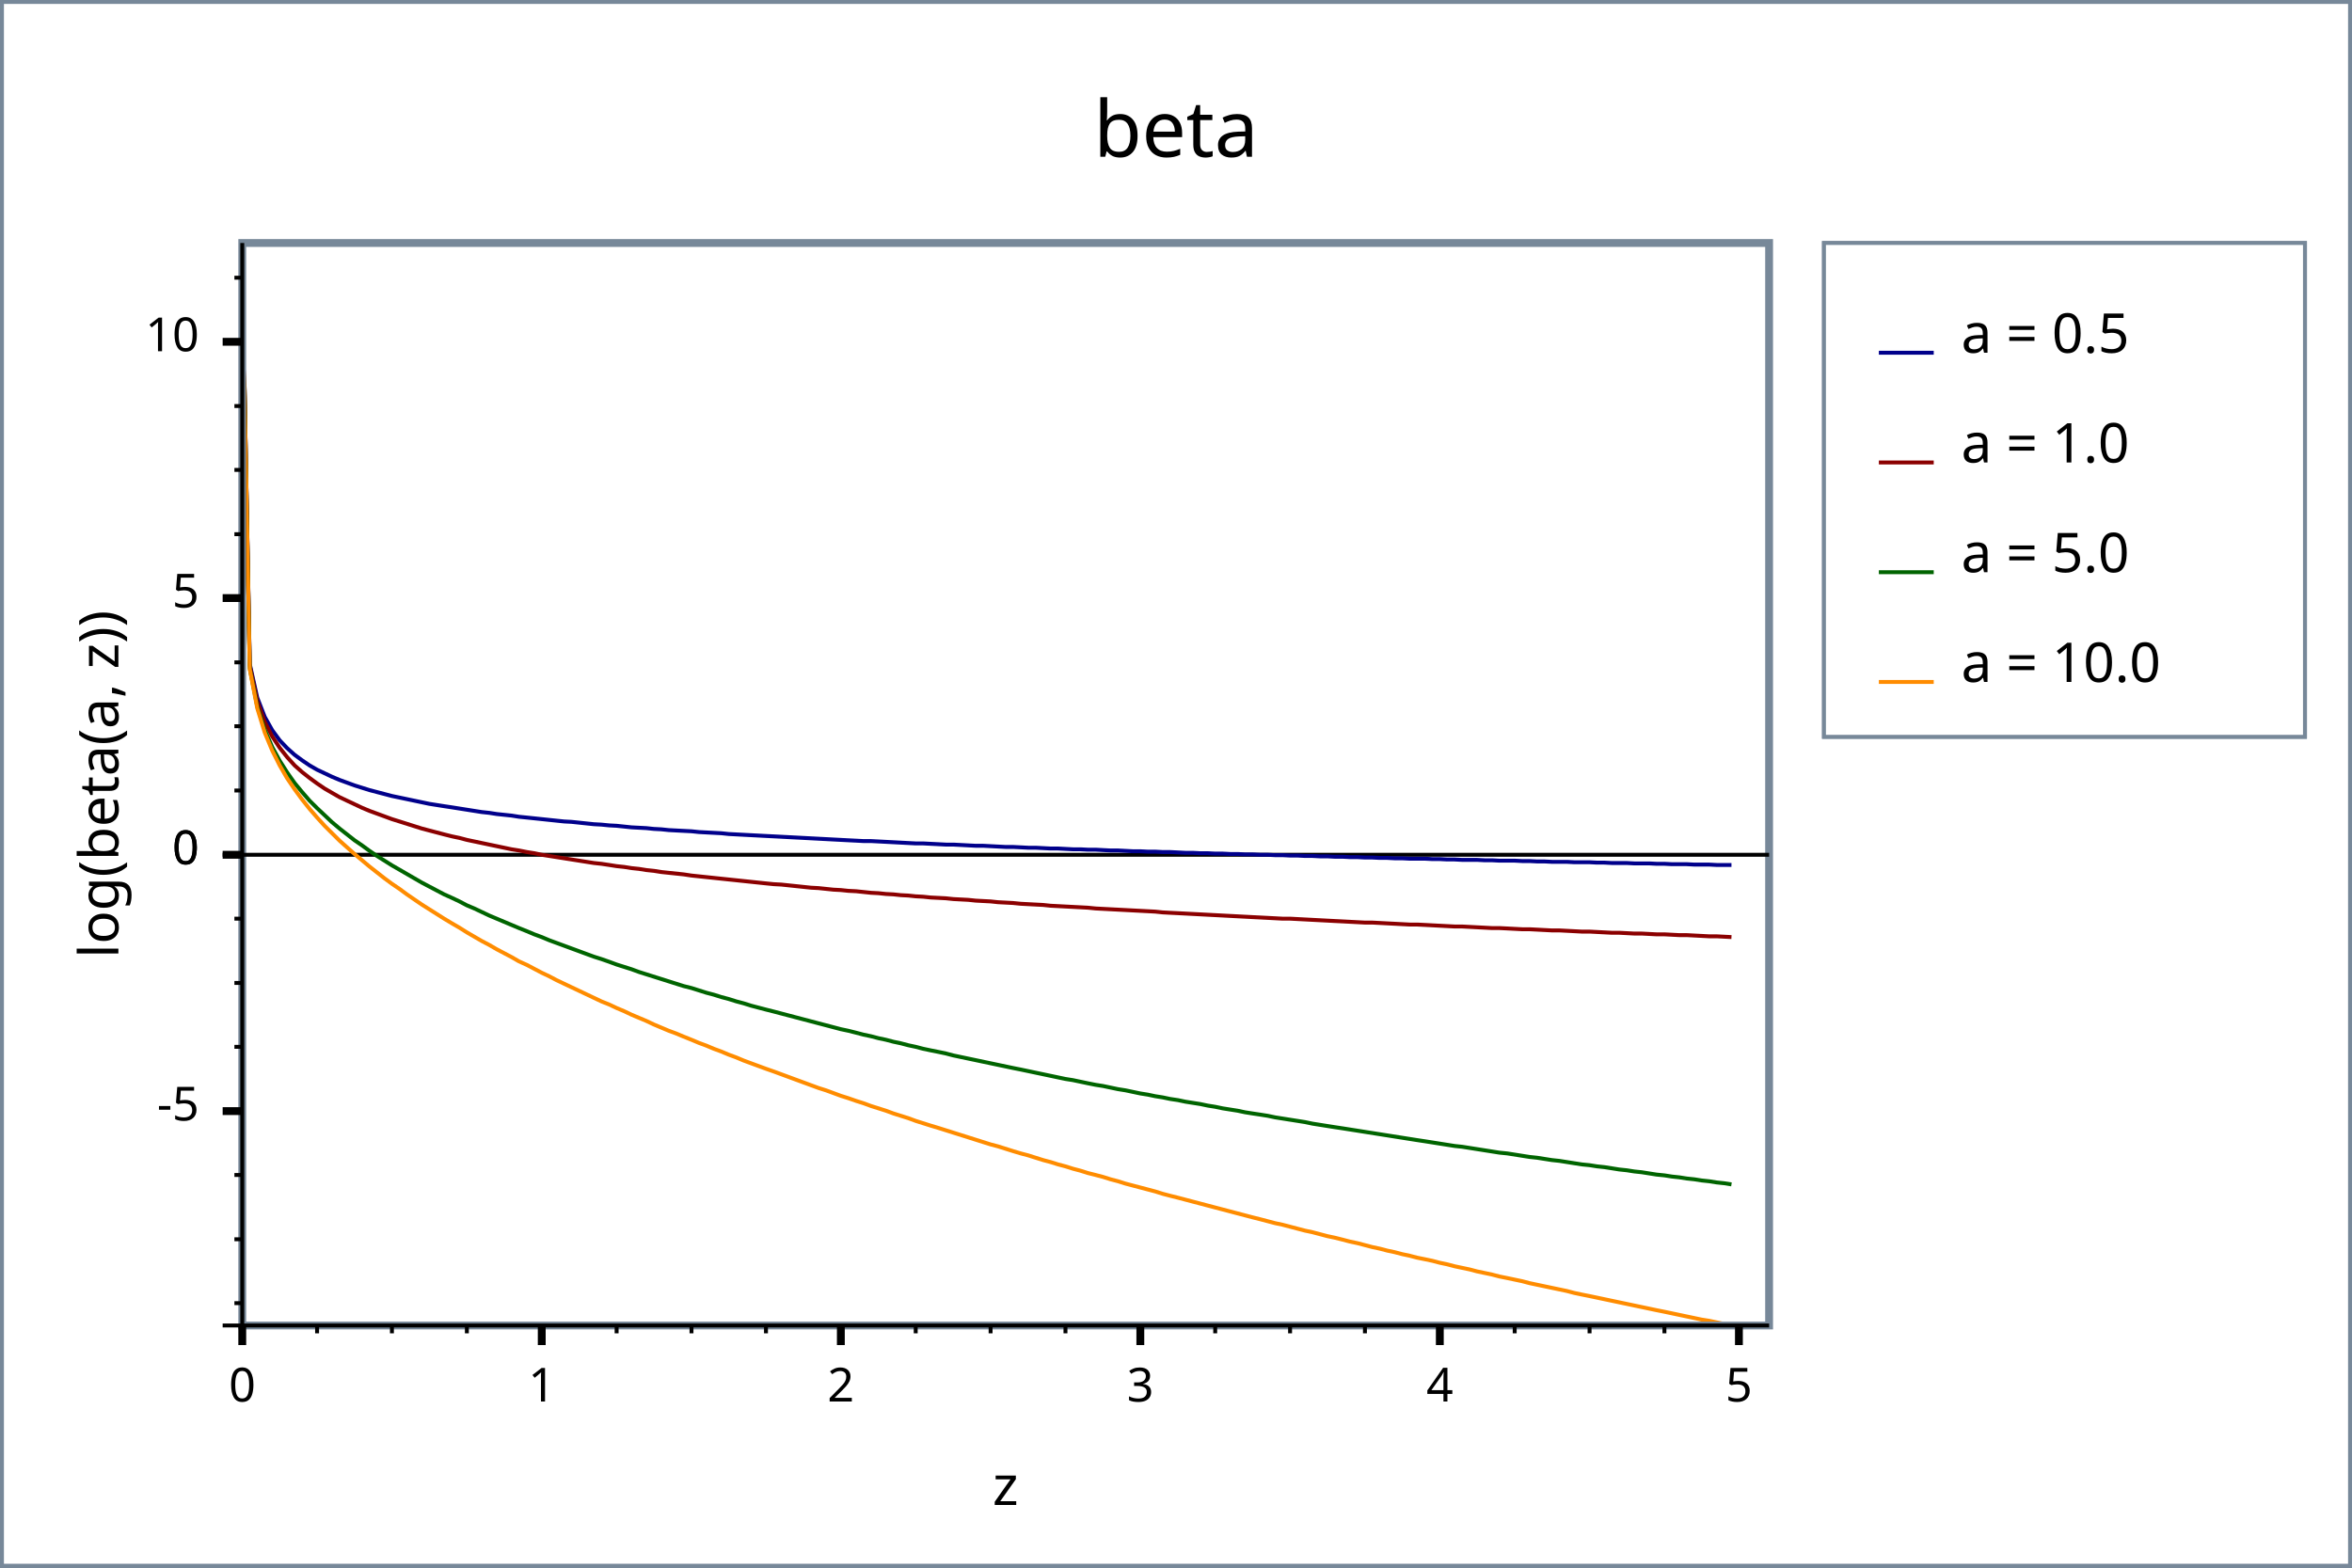
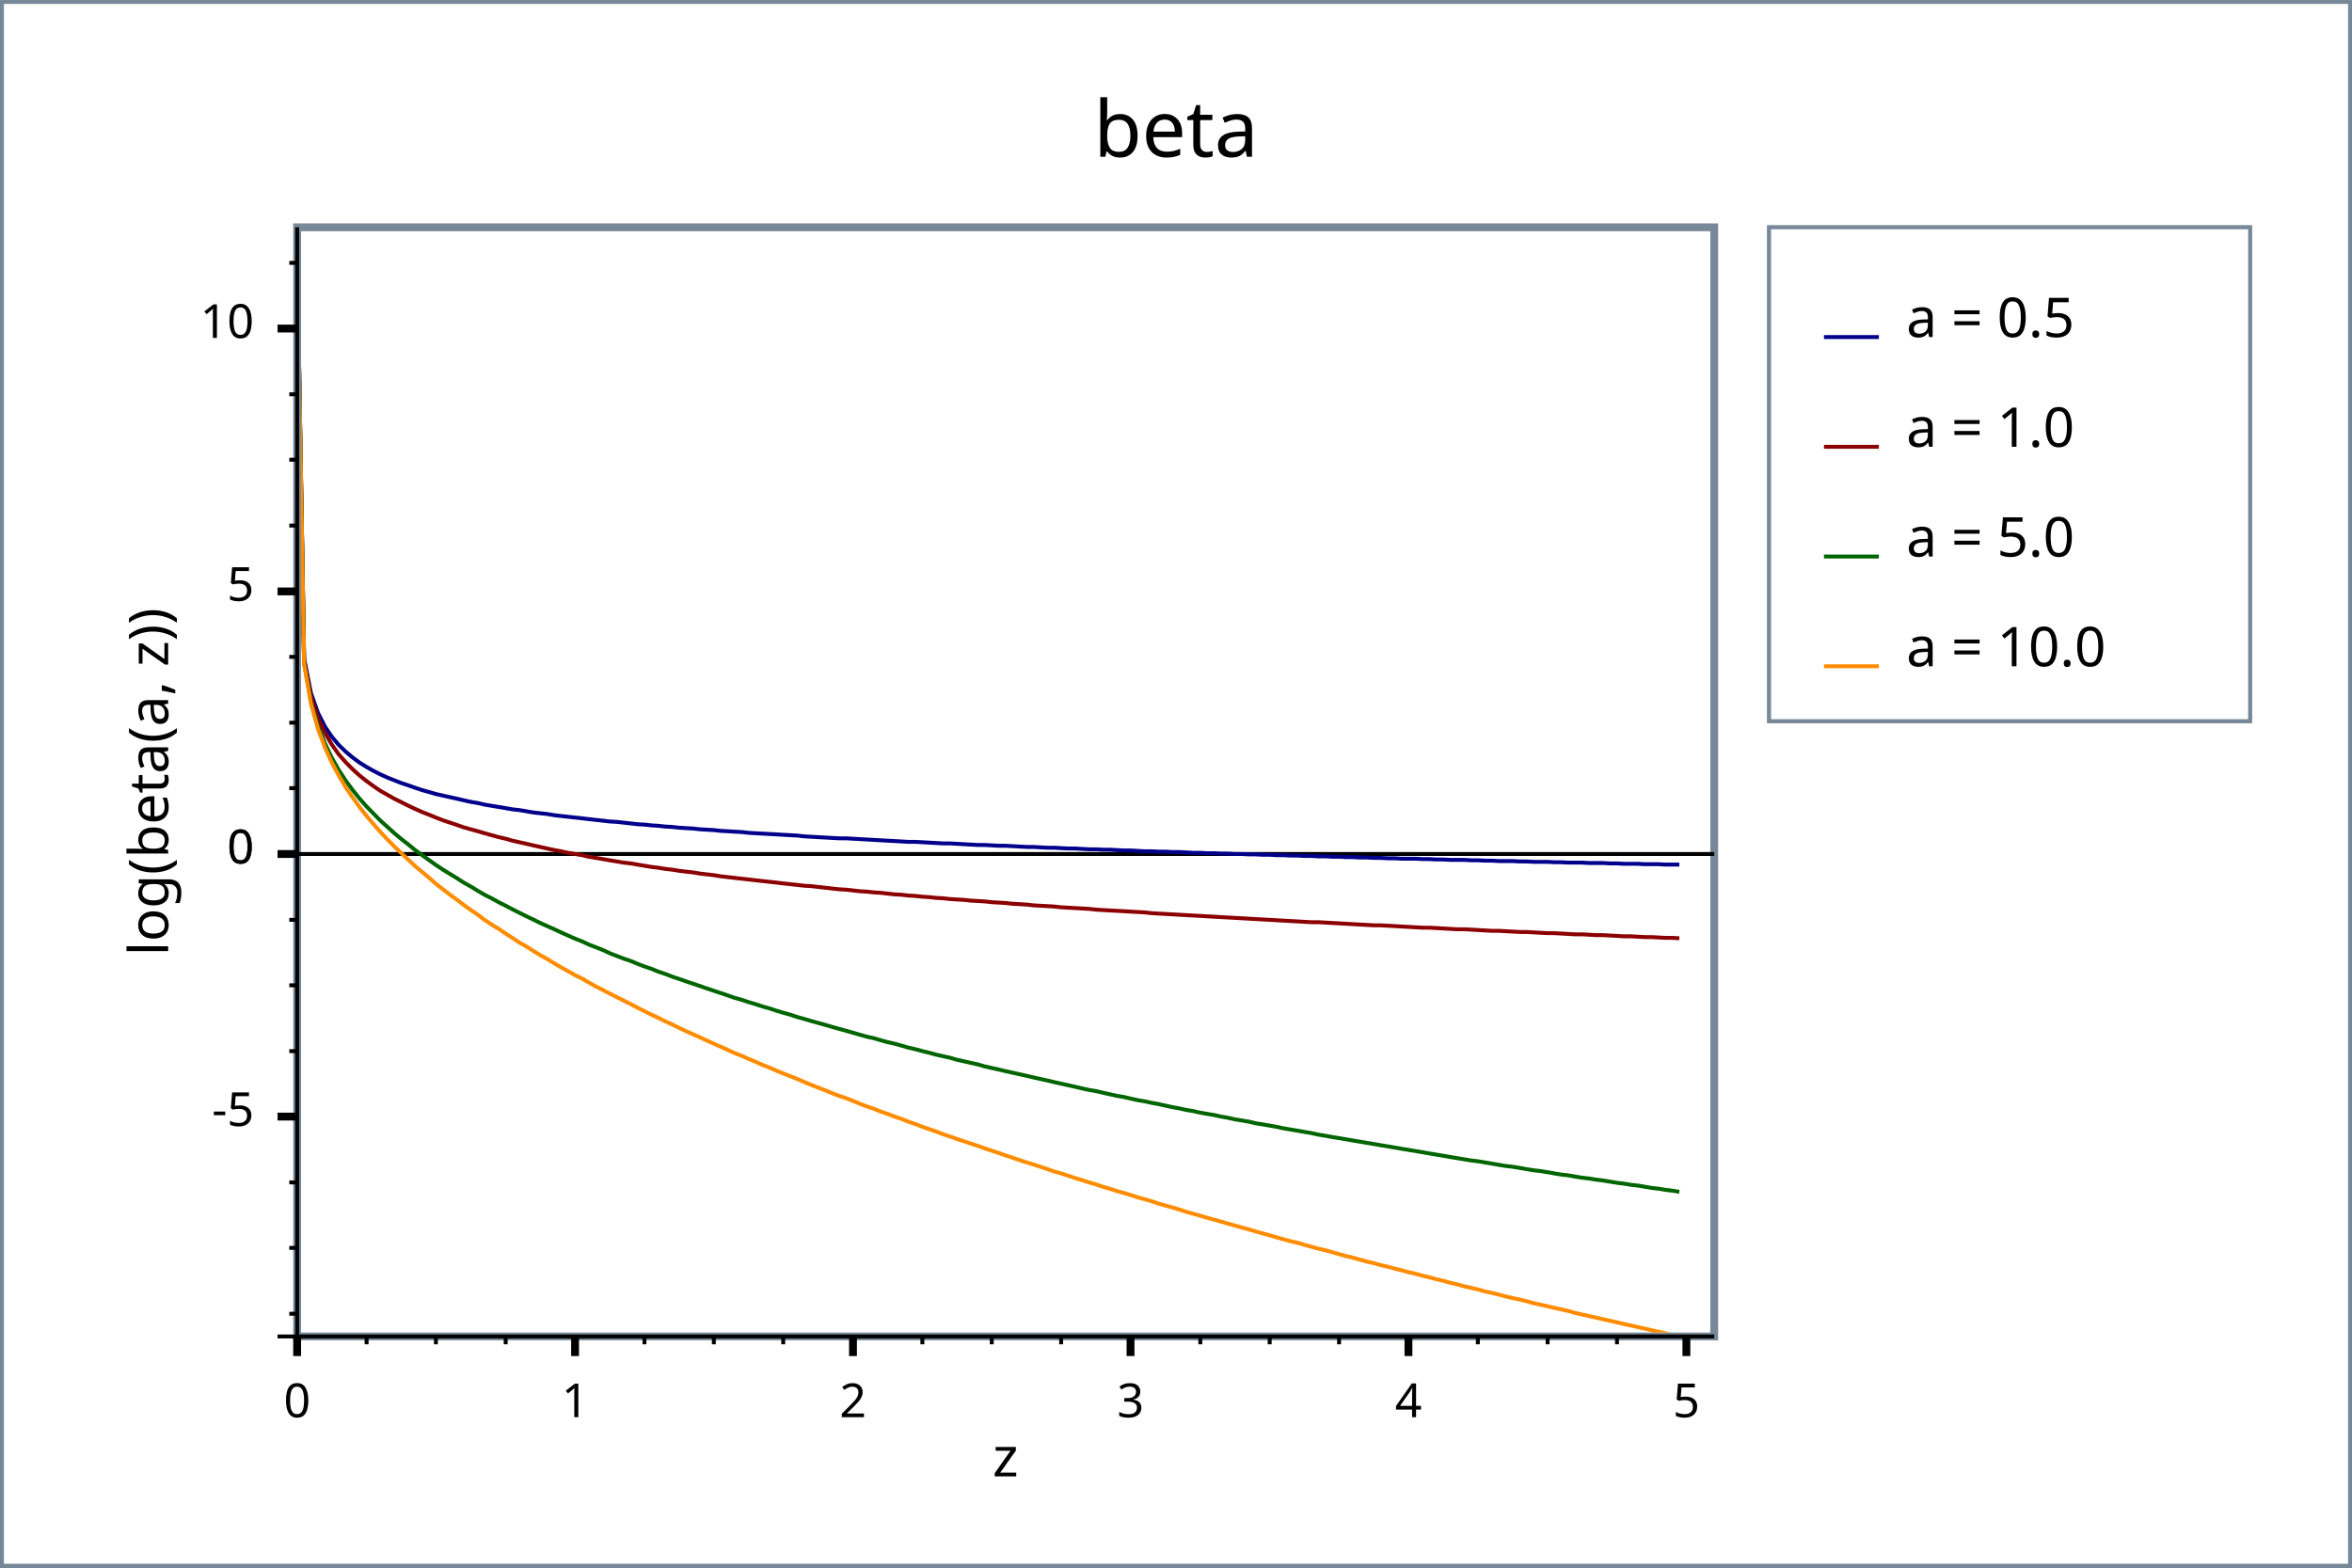
<svg xmlns="http://www.w3.org/2000/svg" width="600" height="400" version="1.1">
  <meta name="copyright" content="John Maddock" />
  <meta name="date" content="2008" />
  <clipPath id="plot_window">
-     <rect x="62.8" y="63" width="387.5" height="274.2" />
+     <rect x="76.8" y="59" width="359.5" height="281" />
  </clipPath>
  <g id="imageBackground" stroke="rgb(119,136,153)" fill="rgb(255,255,255)" stroke-width="2">
    <rect x="0" y="0" width="600" height="400" />
  </g>
  <g id="plotBackground" stroke="rgb(119,136,153)" fill="rgb(255,255,255)" stroke-width="2">
-     <rect x="61.8" y="62" width="389.5" height="276.2" />
+     <rect x="75.8" y="58" width="361.5" height="283" />
  </g>
  <g id="yMinorGrid" stroke="rgb(200,220,255)" stroke-width="0.5" />
  <g id="yMajorGrid" stroke="rgb(200,220,255)" stroke-width="1" />
  <g id="xMinorGrid" stroke="rgb(200,220,255)" stroke-width="0.5" />
  <g id="xMajorGrid" stroke="rgb(200,220,255)" stroke-width="1" />
  <g id="yAxis" stroke="rgb(0,0,0)" stroke-width="1">
-     <line x1="61.8" y1="62" x2="61.8" y2="338.2" />
+     <line x1="75.8" y1="58" x2="75.8" y2="341" />
  </g>
  <g id="xAxis" stroke="rgb(0,0,0)" stroke-width="1">
-     <line x1="56.8" y1="218.1" x2="451.3" y2="218.1" />
-     <line x1="56.8" y1="338.2" x2="451.3" y2="338.2" />
+     <line x1="70.8" y1="217.9" x2="437.3" y2="217.9" />
+     <line x1="70.8" y1="341" x2="437.3" y2="341" />
  </g>
  <g id="yMinorTicks" stroke="rgb(0,0,0)" stroke-width="1">
-     <path d="M59.8,201.7 L61.8,201.7 M59.8,185.3 L61.8,185.3 M59.8,169 L61.8,169 M59.8,136.3 L61.8,136.3 M59.8,119.9 L61.8,119.9 M59.8,103.6 L61.8,103.6 M59.8,70.86 L61.8,70.86 M59.8,218.1 L61.8,218.1 M59.8,234.4 L61.8,234.4 M59.8,250.8 L61.8,250.8 M59.8,267.1 L61.8,267.1 M59.8,283.5 L61.8,283.5 M59.8,299.8 L61.8,299.8 M59.8,316.2 L61.8,316.2 M59.8,332.5 L61.8,332.5 " fill="none" />
+     <path d="M73.8,201.1 L75.8,201.1 M73.8,184.4 L75.8,184.4 M73.8,167.6 L75.8,167.6 M73.8,134.1 L75.8,134.1 M73.8,117.3 L75.8,117.3 M73.8,100.6 L75.8,100.6 M73.8,67.07 L75.8,67.07 M73.8,217.9 L75.8,217.9 M73.8,234.7 L75.8,234.7 M73.8,251.4 L75.8,251.4 M73.8,268.2 L75.8,268.2 M73.8,284.9 L75.8,284.9 M73.8,301.7 L75.8,301.7 M73.8,318.4 L75.8,318.4 M73.8,335.2 L75.8,335.2 " fill="none" />
  </g>
  <g id="xMinorTicks" stroke="rgb(0,0,0)" stroke-width="1">
-     <path d="M80.89,338.2 L80.89,340.2 M99.98,338.2 L99.98,340.2 M119.1,338.2 L119.1,340.2 M157.3,338.2 L157.3,340.2 M176.4,338.2 L176.4,340.2 M195.4,338.2 L195.4,340.2 M233.6,338.2 L233.6,340.2 M252.7,338.2 L252.7,340.2 M271.8,338.2 L271.8,340.2 M310,338.2 L310,340.2 M329.1,338.2 L329.1,340.2 M348.2,338.2 L348.2,340.2 M386.4,338.2 L386.4,340.2 M405.5,338.2 L405.5,340.2 M424.6,338.2 L424.6,340.2 " fill="none" />
+     <path d="M93.52,341 L93.52,343 M111.2,341 L111.2,343 M129,341 L129,343 M164.4,341 L164.4,343 M182.1,341 L182.1,343 M199.8,341 L199.8,343 M235.3,341 L235.3,343 M253,341 L253,343 M270.7,341 L270.7,343 M306.2,341 L306.2,343 M323.9,341 L323.9,343 M341.6,341 L341.6,343 M377,341 L377,343 M394.8,341 L394.8,343 M412.5,341 L412.5,343 " fill="none" />
  </g>
  <g id="yMajorTicks" stroke="rgb(0,0,0)" stroke-width="2">
-     <path d="M56.8,218.1 L61.8,218.1 M56.8,152.6 L61.8,152.6 M56.8,87.21 L61.8,87.21 M56.8,218.1 L61.8,218.1 M56.8,283.5 L61.8,283.5 " fill="none" />
+     <path d="M70.8,217.9 L75.8,217.9 M70.8,150.9 L75.8,150.9 M70.8,83.83 L75.8,83.83 M70.8,217.9 L75.8,217.9 M70.8,284.9 L75.8,284.9 " fill="none" />
  </g>
  <g id="xMajorTicks" stroke="rgb(0,0,0)" stroke-width="2">
-     <path d="M61.8,338.2 L61.8,343.2 M138.2,338.2 L138.2,343.2 M214.5,338.2 L214.5,343.2 M290.9,338.2 L290.9,343.2 M367.3,338.2 L367.3,343.2 M443.6,338.2 L443.6,343.2 " fill="none" />
+     <path d="M75.8,341 L75.8,346 M146.7,341 L146.7,346 M217.6,341 L217.6,346 M288.4,341 L288.4,346 M359.3,341 L359.3,346 M430.2,341 L430.2,346 " fill="none" />
  </g>
-   <g id="plotLabels">
-     <text x="61.8" y="357.6" text-anchor="middle" font-size="12" font-family="Verdana">0</text>
-     <text x="138.2" y="357.6" text-anchor="middle" font-size="12" font-family="Verdana">1</text>
-     <text x="214.5" y="357.6" text-anchor="middle" font-size="12" font-family="Verdana">2</text>
-     <text x="290.9" y="357.6" text-anchor="middle" font-size="12" font-family="Verdana">3</text>
-     <text x="367.3" y="357.6" text-anchor="middle" font-size="12" font-family="Verdana">4</text>
-     <text x="443.6" y="357.6" text-anchor="middle" font-size="12" font-family="Verdana">5</text>
-     <text x="50.8" y="220.5" text-anchor="end" font-size="12" font-family="Verdana">0</text>
-     <text x="50.8" y="155" text-anchor="end" font-size="12" font-family="Verdana">5</text>
-     <text x="50.8" y="89.61" text-anchor="end" font-size="12" font-family="Verdana">10</text>
-     <text x="50.8" y="220.5" text-anchor="end" font-size="12" font-family="Verdana">0</text>
-     <text x="50.8" y="285.9" text-anchor="end" font-size="12" font-family="Verdana">-5</text>
+   <g id="xTicksValues">
+     <text x="75.8" y="361.6" text-anchor="middle" font-size="12" font-family="Verdana">0</text>
+     <text x="146.7" y="361.6" text-anchor="middle" font-size="12" font-family="Verdana">1</text>
+     <text x="217.6" y="361.6" text-anchor="middle" font-size="12" font-family="Verdana">2</text>
+     <text x="288.4" y="361.6" text-anchor="middle" font-size="12" font-family="Verdana">3</text>
+     <text x="359.3" y="361.6" text-anchor="middle" font-size="12" font-family="Verdana">4</text>
+     <text x="430.2" y="361.6" text-anchor="middle" font-size="12" font-family="Verdana">5</text>
+   </g>
+   <g id="yTicksValues">
+     <text x="64.8" y="220.3" text-anchor="end" font-size="12" font-family="Verdana">0</text>
+     <text x="64.8" y="153.3" text-anchor="end" font-size="12" font-family="Verdana">5</text>
+     <text x="64.8" y="86.23" text-anchor="end" font-size="12" font-family="Verdana">10</text>
+     <text x="64.8" y="220.3" text-anchor="end" font-size="12" font-family="Verdana">0</text>
+     <text x="64.8" y="287.3" text-anchor="end" font-size="12" font-family="Verdana">-5</text>
  </g>
  <g id="yLabel">
-     <text x="30.2" y="200.1" text-anchor="middle" transform="rotate(-90 30.2 200.1 )" font-size="14" font-family="Verdana">log(beta(a, z))</text>
+     <text x="42.9" y="199.5" text-anchor="middle" transform="rotate(-90 42.9 199.5 )" font-size="14" font-family="Verdana">log(beta(a, z))</text>
  </g>
  <g id="xLabel">
-     <text x="256.5" y="384" text-anchor="middle" font-size="14" font-family="Verdana">z</text>
+     <text x="256.5" y="376.7" text-anchor="middle" font-size="14" font-family="Verdana">z</text>
  </g>
  <g id="plotLines" stroke-width="2">
    <g clip-path="url(#plot_window)" stroke="rgb(0,0,139)" stroke-width="1">
-       <path d="M61.8,67.42 L63.71,169.4 L65.62,178 L67.53,182.9 L69.44,186.3 L71.35,188.9 L73.26,190.9 L75.16,192.6 L77.07,194 L78.98,195.3 L80.89,196.4 L82.8,197.3 L84.71,198.2 L86.62,199 L88.53,199.7 L90.44,200.4 L92.35,201 L94.26,201.6 L96.17,202.1 L98.08,202.6 L99.98,203.1 L101.9,203.5 L103.8,203.9 L105.7,204.3 L107.6,204.7 L109.5,205.1 L111.4,205.4 L113.3,205.7 L115.3,206 L117.2,206.3 L119.1,206.6 L121,206.9 L122.9,207.2 L124.8,207.4 L126.7,207.7 L128.6,207.9 L130.5,208.1 L132.4,208.4 L134.4,208.6 L136.3,208.8 L138.2,209 L140.1,209.2 L142,209.4 L143.9,209.6 L145.8,209.7 L147.7,209.9 L149.6,210.1 L151.5,210.3 L153.4,210.4 L155.4,210.6 L157.3,210.7 L159.2,210.9 L161.1,211.1 L163,211.2 L164.9,211.3 L166.8,211.5 L168.7,211.6 L170.6,211.8 L172.5,211.9 L174.4,212 L176.4,212.1 L178.3,212.3 L180.2,212.4 L182.1,212.5 L184,212.6 L185.9,212.8 L187.8,212.9 L189.7,213 L191.6,213.1 L193.5,213.2 L195.4,213.3 L197.4,213.4 L199.3,213.5 L201.2,213.6 L203.1,213.7 L205,213.8 L206.9,213.9 L208.8,214 L210.7,214.1 L212.6,214.2 L214.5,214.3 L216.4,214.4 L218.4,214.5 L220.3,214.6 L222.2,214.6 L224.1,214.7 L226,214.8 L227.9,214.9 L229.8,215 L231.7,215.1 L233.6,215.2 L235.5,215.2 L237.4,215.3 L239.4,215.4 L241.3,215.5 L243.2,215.5 L245.1,215.6 L247,215.7 L248.9,215.8 L250.8,215.8 L252.7,215.9 L254.6,216 L256.5,216.1 L258.4,216.1 L260.4,216.2 L262.3,216.3 L264.2,216.3 L266.1,216.4 L268,216.5 L269.9,216.5 L271.8,216.6 L273.7,216.7 L275.6,216.7 L277.5,216.8 L279.5,216.8 L281.4,216.9 L283.3,217 L285.2,217 L287.1,217.1 L289,217.2 L290.9,217.2 L292.8,217.3 L294.7,217.3 L296.6,217.4 L298.5,217.4 L300.5,217.5 L302.4,217.6 L304.3,217.6 L306.2,217.7 L308.1,217.7 L310,217.8 L311.9,217.8 L313.8,217.9 L315.7,217.9 L317.6,218 L319.5,218 L321.5,218.1 L323.4,218.1 L325.3,218.2 L327.2,218.2 L329.1,218.3 L331,218.3 L332.9,218.4 L334.8,218.4 L336.7,218.5 L338.6,218.5 L340.5,218.6 L342.5,218.6 L344.4,218.7 L346.3,218.7 L348.2,218.8 L350.1,218.8 L352,218.9 L353.9,218.9 L355.8,219 L357.7,219 L359.6,219.1 L361.5,219.1 L363.5,219.1 L365.4,219.2 L367.3,219.2 L369.2,219.3 L371.1,219.3 L373,219.4 L374.9,219.4 L376.8,219.4 L378.7,219.5 L380.6,219.5 L382.5,219.6 L384.5,219.6 L386.4,219.6 L388.3,219.7 L390.2,219.7 L392.1,219.8 L394,219.8 L395.9,219.9 L397.8,219.9 L399.7,219.9 L401.6,220 L403.5,220 L405.5,220 L407.4,220.1 L409.3,220.1 L411.2,220.2 L413.1,220.2 L415,220.2 L416.9,220.3 L418.8,220.3 L420.7,220.3 L422.6,220.4 L424.6,220.4 L426.5,220.5 L428.4,220.5 L430.3,220.5 L432.2,220.6 L434.1,220.6 L436,220.6 L437.9,220.7 L439.8,220.7 L441.7,220.7 " fill="none" />
+       <path d="M75.8,63.55 L77.57,168 L79.34,176.9 L81.12,181.9 L82.89,185.4 L84.66,188 L86.43,190.1 L88.2,191.8 L89.98,193.3 L91.75,194.6 L93.52,195.7 L95.29,196.7 L97.06,197.6 L98.84,198.4 L100.6,199.1 L102.4,199.8 L104.2,200.4 L105.9,201 L107.7,201.6 L109.5,202.1 L111.2,202.6 L113,203 L114.8,203.4 L116.6,203.8 L118.3,204.2 L120.1,204.6 L121.9,204.9 L123.6,205.3 L125.4,205.6 L127.2,205.9 L129,206.2 L130.7,206.5 L132.5,206.7 L134.3,207 L136,207.3 L137.8,207.5 L139.6,207.7 L141.4,208 L143.1,208.2 L144.9,208.4 L146.7,208.6 L148.5,208.8 L150.2,209 L152,209.2 L153.8,209.4 L155.5,209.6 L157.3,209.7 L159.1,209.9 L160.9,210.1 L162.6,210.3 L164.4,210.4 L166.2,210.6 L167.9,210.7 L169.7,210.9 L171.5,211 L173.3,211.2 L175,211.3 L176.8,211.4 L178.6,211.6 L180.3,211.7 L182.1,211.8 L183.9,212 L185.7,212.1 L187.4,212.2 L189.2,212.3 L191,212.5 L192.7,212.6 L194.5,212.7 L196.3,212.8 L198.1,212.9 L199.8,213 L201.6,213.1 L203.4,213.2 L205.2,213.4 L206.9,213.5 L208.7,213.6 L210.5,213.7 L212.2,213.8 L214,213.9 L215.8,213.9 L217.6,214 L219.3,214.1 L221.1,214.2 L222.9,214.3 L224.6,214.4 L226.4,214.5 L228.2,214.6 L230,214.7 L231.7,214.8 L233.5,214.8 L235.3,214.9 L237,215 L238.8,215.1 L240.6,215.2 L242.4,215.2 L244.1,215.3 L245.9,215.4 L247.7,215.5 L249.5,215.6 L251.2,215.6 L253,215.7 L254.8,215.8 L256.5,215.8 L258.3,215.9 L260.1,216 L261.9,216.1 L263.6,216.1 L265.4,216.2 L267.2,216.3 L268.9,216.3 L270.7,216.4 L272.5,216.5 L274.3,216.5 L276,216.6 L277.8,216.7 L279.6,216.7 L281.3,216.8 L283.1,216.8 L284.9,216.9 L286.7,217 L288.4,217 L290.2,217.1 L292,217.2 L293.8,217.2 L295.5,217.3 L297.3,217.3 L299.1,217.4 L300.8,217.4 L302.6,217.5 L304.4,217.6 L306.2,217.6 L307.9,217.7 L309.7,217.7 L311.5,217.8 L313.2,217.8 L315,217.9 L316.8,217.9 L318.6,218 L320.3,218 L322.1,218.1 L323.9,218.1 L325.6,218.2 L327.4,218.2 L329.2,218.3 L331,218.3 L332.7,218.4 L334.5,218.4 L336.3,218.5 L338.1,218.5 L339.8,218.6 L341.6,218.6 L343.4,218.7 L345.1,218.7 L346.9,218.8 L348.7,218.8 L350.5,218.9 L352.2,218.9 L354,219 L355.8,219 L357.5,219.1 L359.3,219.1 L361.1,219.1 L362.9,219.2 L364.6,219.2 L366.4,219.3 L368.2,219.3 L369.9,219.4 L371.7,219.4 L373.5,219.4 L375.3,219.5 L377,219.5 L378.8,219.6 L380.6,219.6 L382.3,219.7 L384.1,219.7 L385.9,219.7 L387.7,219.8 L389.4,219.8 L391.2,219.9 L393,219.9 L394.8,219.9 L396.5,220 L398.3,220 L400.1,220.1 L401.8,220.1 L403.6,220.1 L405.4,220.2 L407.2,220.2 L408.9,220.2 L410.7,220.3 L412.5,220.3 L414.2,220.4 L416,220.4 L417.8,220.4 L419.6,220.5 L421.3,220.5 L423.1,220.5 L424.9,220.6 L426.6,220.6 L428.4,220.6 " fill="none" />
    </g>
    <g clip-path="url(#plot_window)" stroke="rgb(139,0,0)" stroke-width="1">
-       <path d="M61.8,67.42 L63.71,169.8 L65.62,178.9 L67.53,184.2 L69.44,187.9 L71.35,190.8 L73.26,193.2 L75.16,195.3 L77.07,197 L78.98,198.5 L80.89,199.9 L82.8,201.2 L84.71,202.3 L86.62,203.4 L88.53,204.3 L90.44,205.2 L92.35,206.1 L94.26,206.9 L96.17,207.6 L98.08,208.3 L99.98,209 L101.9,209.6 L103.8,210.2 L105.7,210.8 L107.6,211.4 L109.5,211.9 L111.4,212.4 L113.3,212.9 L115.3,213.4 L117.2,213.8 L119.1,214.3 L121,214.7 L122.9,215.1 L124.8,215.5 L126.7,215.9 L128.6,216.3 L130.5,216.7 L132.4,217 L134.4,217.4 L136.3,217.7 L138.2,218.1 L140.1,218.4 L142,218.7 L143.9,219 L145.8,219.3 L147.7,219.6 L149.6,219.9 L151.5,220.2 L153.4,220.4 L155.4,220.7 L157.3,221 L159.2,221.2 L161.1,221.5 L163,221.7 L164.9,222 L166.8,222.2 L168.7,222.5 L170.6,222.7 L172.5,222.9 L174.4,223.1 L176.4,223.4 L178.3,223.6 L180.2,223.8 L182.1,224 L184,224.2 L185.9,224.4 L187.8,224.6 L189.7,224.8 L191.6,225 L193.5,225.2 L195.4,225.4 L197.4,225.6 L199.3,225.7 L201.2,225.9 L203.1,226.1 L205,226.3 L206.9,226.5 L208.8,226.6 L210.7,226.8 L212.6,227 L214.5,227.1 L216.4,227.3 L218.4,227.4 L220.3,227.6 L222.2,227.8 L224.1,227.9 L226,228.1 L227.9,228.2 L229.8,228.4 L231.7,228.5 L233.6,228.7 L235.5,228.8 L237.4,229 L239.4,229.1 L241.3,229.2 L243.2,229.4 L245.1,229.5 L247,229.6 L248.9,229.8 L250.8,229.9 L252.7,230 L254.6,230.2 L256.5,230.3 L258.4,230.4 L260.4,230.6 L262.3,230.7 L264.2,230.8 L266.1,230.9 L268,231.1 L269.9,231.2 L271.8,231.3 L273.7,231.4 L275.6,231.5 L277.5,231.6 L279.5,231.8 L281.4,231.9 L283.3,232 L285.2,232.1 L287.1,232.2 L289,232.3 L290.9,232.4 L292.8,232.5 L294.7,232.6 L296.6,232.8 L298.5,232.9 L300.5,233 L302.4,233.1 L304.3,233.2 L306.2,233.3 L308.1,233.4 L310,233.5 L311.9,233.6 L313.8,233.7 L315.7,233.8 L317.6,233.9 L319.5,234 L321.5,234.1 L323.4,234.2 L325.3,234.3 L327.2,234.4 L329.1,234.4 L331,234.5 L332.9,234.6 L334.8,234.7 L336.7,234.8 L338.6,234.9 L340.5,235 L342.5,235.1 L344.4,235.2 L346.3,235.3 L348.2,235.4 L350.1,235.4 L352,235.5 L353.9,235.6 L355.8,235.7 L357.7,235.8 L359.6,235.9 L361.5,235.9 L363.5,236 L365.4,236.1 L367.3,236.2 L369.2,236.3 L371.1,236.4 L373,236.4 L374.9,236.5 L376.8,236.6 L378.7,236.7 L380.6,236.8 L382.5,236.8 L384.5,236.9 L386.4,237 L388.3,237.1 L390.2,237.1 L392.1,237.2 L394,237.3 L395.9,237.4 L397.8,237.4 L399.7,237.5 L401.6,237.6 L403.5,237.7 L405.5,237.7 L407.4,237.8 L409.3,237.9 L411.2,238 L413.1,238 L415,238.1 L416.9,238.2 L418.8,238.2 L420.7,238.3 L422.6,238.4 L424.6,238.4 L426.5,238.5 L428.4,238.6 L430.3,238.6 L432.2,238.7 L434.1,238.8 L436,238.9 L437.9,238.9 L439.8,239 L441.7,239.1 " fill="none" />
+       <path d="M75.8,63.55 L77.57,168.4 L79.34,177.7 L81.12,183.2 L82.89,187 L84.66,190 L86.43,192.5 L88.2,194.5 L89.98,196.3 L91.75,197.9 L93.52,199.3 L95.29,200.6 L97.06,201.8 L98.84,202.8 L100.6,203.8 L102.4,204.7 L104.2,205.6 L105.9,206.4 L107.7,207.2 L109.5,207.9 L111.2,208.6 L113,209.3 L114.8,209.9 L116.6,210.5 L118.3,211.1 L120.1,211.6 L121.9,212.1 L123.6,212.6 L125.4,213.1 L127.2,213.6 L129,214 L130.7,214.5 L132.5,214.9 L134.3,215.3 L136,215.7 L137.8,216.1 L139.6,216.5 L141.4,216.9 L143.1,217.2 L144.9,217.6 L146.7,217.9 L148.5,218.2 L150.2,218.6 L152,218.9 L153.8,219.2 L155.5,219.5 L157.3,219.8 L159.1,220.1 L160.9,220.3 L162.6,220.6 L164.4,220.9 L166.2,221.2 L167.9,221.4 L169.7,221.7 L171.5,221.9 L173.3,222.2 L175,222.4 L176.8,222.6 L178.6,222.9 L180.3,223.1 L182.1,223.3 L183.9,223.6 L185.7,223.8 L187.4,224 L189.2,224.2 L191,224.4 L192.7,224.6 L194.5,224.8 L196.3,225 L198.1,225.2 L199.8,225.4 L201.6,225.6 L203.4,225.8 L205.2,226 L206.9,226.1 L208.7,226.3 L210.5,226.5 L212.2,226.7 L214,226.9 L215.8,227 L217.6,227.2 L219.3,227.4 L221.1,227.5 L222.9,227.7 L224.6,227.8 L226.4,228 L228.2,228.2 L230,228.3 L231.7,228.5 L233.5,228.6 L235.3,228.8 L237,228.9 L238.8,229.1 L240.6,229.2 L242.4,229.4 L244.1,229.5 L245.9,229.6 L247.7,229.8 L249.5,229.9 L251.2,230 L253,230.2 L254.8,230.3 L256.5,230.4 L258.3,230.6 L260.1,230.7 L261.9,230.8 L263.6,231 L265.4,231.1 L267.2,231.2 L268.9,231.3 L270.7,231.5 L272.5,231.6 L274.3,231.7 L276,231.8 L277.8,231.9 L279.6,232.1 L281.3,232.2 L283.1,232.3 L284.9,232.4 L286.7,232.5 L288.4,232.6 L290.2,232.7 L292,232.8 L293.8,233 L295.5,233.1 L297.3,233.2 L299.1,233.3 L300.8,233.4 L302.6,233.5 L304.4,233.6 L306.2,233.7 L307.9,233.8 L309.7,233.9 L311.5,234 L313.2,234.1 L315,234.2 L316.8,234.3 L318.6,234.4 L320.3,234.5 L322.1,234.6 L323.9,234.7 L325.6,234.8 L327.4,234.9 L329.2,235 L331,235.1 L332.7,235.2 L334.5,235.3 L336.3,235.3 L338.1,235.4 L339.8,235.5 L341.6,235.6 L343.4,235.7 L345.1,235.8 L346.9,235.9 L348.7,236 L350.5,236.1 L352.2,236.1 L354,236.2 L355.8,236.3 L357.5,236.4 L359.3,236.5 L361.1,236.6 L362.9,236.7 L364.6,236.7 L366.4,236.8 L368.2,236.9 L369.9,237 L371.7,237.1 L373.5,237.1 L375.3,237.2 L377,237.3 L378.8,237.4 L380.6,237.5 L382.3,237.5 L384.1,237.6 L385.9,237.7 L387.7,237.8 L389.4,237.8 L391.2,237.9 L393,238 L394.8,238.1 L396.5,238.1 L398.3,238.2 L400.1,238.3 L401.8,238.4 L403.6,238.4 L405.4,238.5 L407.2,238.6 L408.9,238.6 L410.7,238.7 L412.5,238.8 L414.2,238.9 L416,238.9 L417.8,239 L419.6,239.1 L421.3,239.1 L423.1,239.2 L424.9,239.3 L426.6,239.3 L428.4,239.4 " fill="none" />
    </g>
    <g clip-path="url(#plot_window)" stroke="rgb(0,100,0)" stroke-width="1">
-       <path d="M61.8,67.42 L63.71,170.5 L65.62,180.2 L67.53,186.2 L69.44,190.6 L71.35,194.1 L73.26,197.1 L75.16,199.8 L77.07,202.1 L78.98,204.3 L80.89,206.2 L82.8,208 L84.71,209.8 L86.62,211.4 L88.53,212.9 L90.44,214.4 L92.35,215.7 L94.26,217.1 L96.17,218.4 L98.08,219.6 L99.98,220.8 L101.9,221.9 L103.8,223 L105.7,224.1 L107.6,225.2 L109.5,226.2 L111.4,227.2 L113.3,228.2 L115.3,229.1 L117.2,230 L119.1,231 L121,231.8 L122.9,232.7 L124.8,233.6 L126.7,234.4 L128.6,235.2 L130.5,236 L132.4,236.8 L134.4,237.6 L136.3,238.4 L138.2,239.1 L140.1,239.9 L142,240.6 L143.9,241.3 L145.8,242 L147.7,242.7 L149.6,243.4 L151.5,244.1 L153.4,244.7 L155.4,245.4 L157.3,246.1 L159.2,246.7 L161.1,247.3 L163,248 L164.9,248.6 L166.8,249.2 L168.7,249.8 L170.6,250.4 L172.5,251 L174.4,251.6 L176.4,252.1 L178.3,252.7 L180.2,253.3 L182.1,253.8 L184,254.4 L185.9,254.9 L187.8,255.5 L189.7,256 L191.6,256.6 L193.5,257.1 L195.4,257.6 L197.4,258.1 L199.3,258.6 L201.2,259.1 L203.1,259.6 L205,260.1 L206.9,260.6 L208.8,261.1 L210.7,261.6 L212.6,262.1 L214.5,262.6 L216.4,263 L218.4,263.5 L220.3,264 L222.2,264.4 L224.1,264.9 L226,265.3 L227.9,265.8 L229.8,266.2 L231.7,266.7 L233.6,267.1 L235.5,267.6 L237.4,268 L239.4,268.4 L241.3,268.8 L243.2,269.3 L245.1,269.7 L247,270.1 L248.9,270.5 L250.8,270.9 L252.7,271.3 L254.6,271.7 L256.5,272.1 L258.4,272.5 L260.4,272.9 L262.3,273.3 L264.2,273.7 L266.1,274.1 L268,274.5 L269.9,274.9 L271.8,275.3 L273.7,275.6 L275.6,276 L277.5,276.4 L279.5,276.8 L281.4,277.1 L283.3,277.5 L285.2,277.9 L287.1,278.2 L289,278.6 L290.9,279 L292.8,279.3 L294.7,279.7 L296.6,280 L298.5,280.4 L300.5,280.7 L302.4,281.1 L304.3,281.4 L306.2,281.7 L308.1,282.1 L310,282.4 L311.9,282.8 L313.8,283.1 L315.7,283.4 L317.6,283.8 L319.5,284.1 L321.5,284.4 L323.4,284.7 L325.3,285.1 L327.2,285.4 L329.1,285.7 L331,286 L332.9,286.3 L334.8,286.7 L336.7,287 L338.6,287.3 L340.5,287.6 L342.5,287.9 L344.4,288.2 L346.3,288.5 L348.2,288.8 L350.1,289.1 L352,289.4 L353.9,289.7 L355.8,290 L357.7,290.3 L359.6,290.6 L361.5,290.9 L363.5,291.2 L365.4,291.5 L367.3,291.8 L369.2,292.1 L371.1,292.4 L373,292.6 L374.9,292.9 L376.8,293.2 L378.7,293.5 L380.6,293.8 L382.5,294.1 L384.5,294.3 L386.4,294.6 L388.3,294.9 L390.2,295.2 L392.1,295.4 L394,295.7 L395.9,296 L397.8,296.2 L399.7,296.5 L401.6,296.8 L403.5,297.1 L405.5,297.3 L407.4,297.6 L409.3,297.8 L411.2,298.1 L413.1,298.4 L415,298.6 L416.9,298.9 L418.8,299.1 L420.7,299.4 L422.6,299.7 L424.6,299.9 L426.5,300.2 L428.4,300.4 L430.3,300.7 L432.2,300.9 L434.1,301.2 L436,301.4 L437.9,301.7 L439.8,301.9 L441.7,302.2 " fill="none" />
+       <path d="M75.8,63.55 L77.57,169.1 L79.34,179.1 L81.12,185.2 L82.89,189.7 L84.66,193.4 L86.43,196.5 L88.2,199.2 L89.98,201.6 L91.75,203.8 L93.52,205.8 L95.29,207.6 L97.06,209.4 L98.84,211 L100.6,212.6 L102.4,214.1 L104.2,215.5 L105.9,216.9 L107.7,218.2 L109.5,219.5 L111.2,220.7 L113,221.9 L114.8,223 L116.6,224.1 L118.3,225.2 L120.1,226.2 L121.9,227.3 L123.6,228.3 L125.4,229.2 L127.2,230.2 L129,231.1 L130.7,232 L132.5,232.9 L134.3,233.8 L136,234.6 L137.8,235.5 L139.6,236.3 L141.4,237.1 L143.1,237.9 L144.9,238.7 L146.7,239.5 L148.5,240.2 L150.2,241 L152,241.7 L153.8,242.4 L155.5,243.2 L157.3,243.9 L159.1,244.6 L160.9,245.2 L162.6,245.9 L164.4,246.6 L166.2,247.2 L167.9,247.9 L169.7,248.5 L171.5,249.2 L173.3,249.8 L175,250.4 L176.8,251 L178.6,251.6 L180.3,252.2 L182.1,252.8 L183.9,253.4 L185.7,254 L187.4,254.6 L189.2,255.1 L191,255.7 L192.7,256.2 L194.5,256.8 L196.3,257.3 L198.1,257.9 L199.8,258.4 L201.6,258.9 L203.4,259.5 L205.2,260 L206.9,260.5 L208.7,261 L210.5,261.5 L212.2,262 L214,262.5 L215.8,263 L217.6,263.5 L219.3,264 L221.1,264.5 L222.9,264.9 L224.6,265.4 L226.4,265.9 L228.2,266.3 L230,266.8 L231.7,267.3 L233.5,267.7 L235.3,268.2 L237,268.6 L238.8,269.1 L240.6,269.5 L242.4,269.9 L244.1,270.4 L245.9,270.8 L247.7,271.2 L249.5,271.6 L251.2,272.1 L253,272.5 L254.8,272.9 L256.5,273.3 L258.3,273.7 L260.1,274.1 L261.9,274.5 L263.6,274.9 L265.4,275.3 L267.2,275.7 L268.9,276.1 L270.7,276.5 L272.5,276.9 L274.3,277.3 L276,277.7 L277.8,278.1 L279.6,278.4 L281.3,278.8 L283.1,279.2 L284.9,279.6 L286.7,279.9 L288.4,280.3 L290.2,280.7 L292,281 L293.8,281.4 L295.5,281.7 L297.3,282.1 L299.1,282.5 L300.8,282.8 L302.6,283.2 L304.4,283.5 L306.2,283.9 L307.9,284.2 L309.7,284.5 L311.5,284.9 L313.2,285.2 L315,285.6 L316.8,285.9 L318.6,286.2 L320.3,286.6 L322.1,286.9 L323.9,287.2 L325.6,287.5 L327.4,287.9 L329.2,288.2 L331,288.5 L332.7,288.8 L334.5,289.1 L336.3,289.5 L338.1,289.8 L339.8,290.1 L341.6,290.4 L343.4,290.7 L345.1,291 L346.9,291.3 L348.7,291.6 L350.5,291.9 L352.2,292.2 L354,292.5 L355.8,292.8 L357.5,293.1 L359.3,293.4 L361.1,293.7 L362.9,294 L364.6,294.3 L366.4,294.6 L368.2,294.9 L369.9,295.2 L371.7,295.5 L373.5,295.8 L375.3,296.1 L377,296.3 L378.8,296.6 L380.6,296.9 L382.3,297.2 L384.1,297.5 L385.9,297.7 L387.7,298 L389.4,298.3 L391.2,298.6 L393,298.8 L394.8,299.1 L396.5,299.4 L398.3,299.7 L400.1,299.9 L401.8,300.2 L403.6,300.5 L405.4,300.7 L407.2,301 L408.9,301.2 L410.7,301.5 L412.5,301.8 L414.2,302 L416,302.3 L417.8,302.5 L419.6,302.8 L421.3,303.1 L423.1,303.3 L424.9,303.6 L426.6,303.8 L428.4,304.1 " fill="none" />
    </g>
    <g clip-path="url(#plot_window)" stroke="rgb(255,140,0)" stroke-width="1">
-       <path d="M61.8,67.42 L63.71,170.7 L65.62,180.7 L67.53,186.9 L69.44,191.5 L71.35,195.3 L73.26,198.6 L75.16,201.4 L77.07,204 L78.98,206.4 L80.89,208.6 L82.8,210.7 L84.71,212.6 L86.62,214.5 L88.53,216.2 L90.44,217.9 L92.35,219.5 L94.26,221.1 L96.17,222.6 L98.08,224.1 L99.98,225.5 L101.9,226.8 L103.8,228.2 L105.7,229.5 L107.6,230.8 L109.5,232 L111.4,233.2 L113.3,234.4 L115.3,235.6 L117.2,236.7 L119.1,237.9 L121,239 L122.9,240.1 L124.8,241.1 L126.7,242.2 L128.6,243.2 L130.5,244.2 L132.4,245.3 L134.4,246.2 L136.3,247.2 L138.2,248.2 L140.1,249.1 L142,250.1 L143.9,251 L145.8,251.9 L147.7,252.8 L149.6,253.7 L151.5,254.6 L153.4,255.5 L155.4,256.3 L157.3,257.2 L159.2,258 L161.1,258.9 L163,259.7 L164.9,260.5 L166.8,261.4 L168.7,262.2 L170.6,263 L172.5,263.7 L174.4,264.5 L176.4,265.3 L178.3,266.1 L180.2,266.8 L182.1,267.6 L184,268.3 L185.9,269.1 L187.8,269.8 L189.7,270.6 L191.6,271.3 L193.5,272 L195.4,272.7 L197.4,273.4 L199.3,274.1 L201.2,274.8 L203.1,275.5 L205,276.2 L206.9,276.9 L208.8,277.6 L210.7,278.2 L212.6,278.9 L214.5,279.6 L216.4,280.2 L218.4,280.9 L220.3,281.5 L222.2,282.2 L224.1,282.8 L226,283.4 L227.9,284.1 L229.8,284.7 L231.7,285.3 L233.6,286 L235.5,286.6 L237.4,287.2 L239.4,287.8 L241.3,288.4 L243.2,289 L245.1,289.6 L247,290.2 L248.9,290.8 L250.8,291.4 L252.7,292 L254.6,292.5 L256.5,293.1 L258.4,293.7 L260.4,294.3 L262.3,294.8 L264.2,295.4 L266.1,296 L268,296.5 L269.9,297.1 L271.8,297.6 L273.7,298.2 L275.6,298.7 L277.5,299.3 L279.5,299.8 L281.4,300.3 L283.3,300.9 L285.2,301.4 L287.1,302 L289,302.5 L290.9,303 L292.8,303.5 L294.7,304 L296.6,304.6 L298.5,305.1 L300.5,305.6 L302.4,306.1 L304.3,306.6 L306.2,307.1 L308.1,307.6 L310,308.1 L311.9,308.6 L313.8,309.1 L315.7,309.6 L317.6,310.1 L319.5,310.6 L321.5,311.1 L323.4,311.6 L325.3,312.1 L327.2,312.5 L329.1,313 L331,313.5 L332.9,314 L334.8,314.4 L336.7,314.9 L338.6,315.4 L340.5,315.8 L342.5,316.3 L344.4,316.8 L346.3,317.2 L348.2,317.7 L350.1,318.2 L352,318.6 L353.9,319.1 L355.8,319.5 L357.7,320 L359.6,320.4 L361.5,320.9 L363.5,321.3 L365.4,321.7 L367.3,322.2 L369.2,322.6 L371.1,323.1 L373,323.5 L374.9,323.9 L376.8,324.4 L378.7,324.8 L380.6,325.2 L382.5,325.7 L384.5,326.1 L386.4,326.5 L388.3,326.9 L390.2,327.4 L392.1,327.8 L394,328.2 L395.9,328.6 L397.8,329 L399.7,329.4 L401.6,329.9 L403.5,330.3 L405.5,330.7 L407.4,331.1 L409.3,331.5 L411.2,331.9 L413.1,332.3 L415,332.7 L416.9,333.1 L418.8,333.5 L420.7,333.9 L422.6,334.3 L424.6,334.7 L426.5,335.1 L428.4,335.5 L430.3,335.9 L432.2,336.3 L434.1,336.7 L436,337 L437.9,337.4 L439.8,337.8 L441.7,338.2 " fill="none" />
+       <path d="M75.8,63.55 L77.57,169.4 L79.34,179.6 L81.12,186 L82.89,190.7 L84.66,194.6 L86.43,197.9 L88.2,200.9 L89.98,203.5 L91.75,206 L93.52,208.2 L95.29,210.3 L97.06,212.3 L98.84,214.2 L100.6,216 L102.4,217.7 L104.2,219.4 L105.9,221 L107.7,222.5 L109.5,224 L111.2,225.5 L113,226.9 L114.8,228.3 L116.6,229.6 L118.3,230.9 L120.1,232.2 L121.9,233.4 L123.6,234.7 L125.4,235.9 L127.2,237 L129,238.2 L130.7,239.3 L132.5,240.5 L134.3,241.5 L136,242.6 L137.8,243.7 L139.6,244.7 L141.4,245.8 L143.1,246.8 L144.9,247.8 L146.7,248.8 L148.5,249.7 L150.2,250.7 L152,251.7 L153.8,252.6 L155.5,253.5 L157.3,254.4 L159.1,255.3 L160.9,256.2 L162.6,257.1 L164.4,258 L166.2,258.9 L167.9,259.7 L169.7,260.6 L171.5,261.4 L173.3,262.3 L175,263.1 L176.8,263.9 L178.6,264.7 L180.3,265.5 L182.1,266.3 L183.9,267.1 L185.7,267.9 L187.4,268.7 L189.2,269.4 L191,270.2 L192.7,270.9 L194.5,271.7 L196.3,272.4 L198.1,273.2 L199.8,273.9 L201.6,274.6 L203.4,275.3 L205.2,276.1 L206.9,276.8 L208.7,277.5 L210.5,278.2 L212.2,278.9 L214,279.6 L215.8,280.2 L217.6,280.9 L219.3,281.6 L221.1,282.3 L222.9,282.9 L224.6,283.6 L226.4,284.2 L228.2,284.9 L230,285.5 L231.7,286.2 L233.5,286.8 L235.3,287.5 L237,288.1 L238.8,288.7 L240.6,289.4 L242.4,290 L244.1,290.6 L245.9,291.2 L247.7,291.8 L249.5,292.4 L251.2,293 L253,293.6 L254.8,294.2 L256.5,294.8 L258.3,295.4 L260.1,296 L261.9,296.6 L263.6,297.1 L265.4,297.7 L267.2,298.3 L268.9,298.9 L270.7,299.4 L272.5,300 L274.3,300.6 L276,301.1 L277.8,301.7 L279.6,302.2 L281.3,302.8 L283.1,303.3 L284.9,303.9 L286.7,304.4 L288.4,304.9 L290.2,305.5 L292,306 L293.8,306.5 L295.5,307.1 L297.3,307.6 L299.1,308.1 L300.8,308.6 L302.6,309.2 L304.4,309.7 L306.2,310.2 L307.9,310.7 L309.7,311.2 L311.5,311.7 L313.2,312.2 L315,312.7 L316.8,313.2 L318.6,313.7 L320.3,314.2 L322.1,314.7 L323.9,315.2 L325.6,315.7 L327.4,316.2 L329.2,316.7 L331,317.1 L332.7,317.6 L334.5,318.1 L336.3,318.6 L338.1,319 L339.8,319.5 L341.6,320 L343.4,320.5 L345.1,320.9 L346.9,321.4 L348.7,321.9 L350.5,322.3 L352.2,322.8 L354,323.2 L355.8,323.7 L357.5,324.1 L359.3,324.6 L361.1,325 L362.9,325.5 L364.6,325.9 L366.4,326.4 L368.2,326.8 L369.9,327.3 L371.7,327.7 L373.5,328.2 L375.3,328.6 L377,329 L378.8,329.5 L380.6,329.9 L382.3,330.3 L384.1,330.8 L385.9,331.2 L387.7,331.6 L389.4,332 L391.2,332.5 L393,332.9 L394.8,333.3 L396.5,333.7 L398.3,334.1 L400.1,334.5 L401.8,335 L403.6,335.4 L405.4,335.8 L407.2,336.2 L408.9,336.6 L410.7,337 L412.5,337.4 L414.2,337.8 L416,338.2 L417.8,338.6 L419.6,339 L421.3,339.4 L423.1,339.8 L424.9,340.2 L426.6,340.6 L428.4,341 " fill="none" />
    </g>
  </g>
  <g id="plotPoints" clip-path="url(#plot_window)" />
  <g id="legendBackground" stroke="rgb(119,136,153)" fill="rgb(255,255,255)" stroke-width="1">
-     <rect x="465.3" y="62" width="122.7" height="126" />
-     <rect x="465.3" y="62" width="122.7" height="126" />
+     <rect x="451.3" y="58" width="122.7" height="126" />
+     <rect x="451.3" y="58" width="122.7" height="126" />
  </g>
  <g id="legendPoints">
    <g stroke="rgb(0,0,139)" fill="rgb(255,255,255)" stroke-width="1">
-       <line x1="479.3" y1="90" x2="493.3" y2="90" />
+       <line x1="465.3" y1="86" x2="479.3" y2="86" />
    </g>
    <g stroke="rgb(139,0,0)" fill="rgb(255,255,255)" stroke-width="1">
-       <line x1="479.3" y1="118" x2="493.3" y2="118" />
+       <line x1="465.3" y1="114" x2="479.3" y2="114" />
    </g>
    <g stroke="rgb(0,100,0)" fill="rgb(255,255,255)" stroke-width="1">
-       <line x1="479.3" y1="146" x2="493.3" y2="146" />
+       <line x1="465.3" y1="142" x2="479.3" y2="142" />
    </g>
    <g stroke="rgb(255,140,0)" fill="rgb(255,255,255)" stroke-width="1">
-       <line x1="479.3" y1="174" x2="493.3" y2="174" />
+       <line x1="465.3" y1="170" x2="479.3" y2="170" />
    </g>
  </g>
  <g id="legendText">
-     <text x="500.3" y="90" font-size="14" font-family="Verdana">a = 0.5</text>
-     <text x="500.3" y="118" font-size="14" font-family="Verdana">a = 1.0</text>
-     <text x="500.3" y="146" font-size="14" font-family="Verdana">a = 5.0</text>
-     <text x="500.3" y="174" font-size="14" font-family="Verdana">a = 10.0</text>
+     <text x="486.3" y="86" font-size="14" font-family="Verdana">a = 0.5</text>
+     <text x="486.3" y="114" font-size="14" font-family="Verdana">a = 1.0</text>
+     <text x="486.3" y="142" font-size="14" font-family="Verdana">a = 5.0</text>
+     <text x="486.3" y="170" font-size="14" font-family="Verdana">a = 10.0</text>
  </g>
  <g id="title">
    <text x="300" y="40" text-anchor="middle" font-size="20" font-family="Verdana">beta</text>
  </g>
  <g id="plotXValues" />
  <g id="plotYValues" />
</svg>
